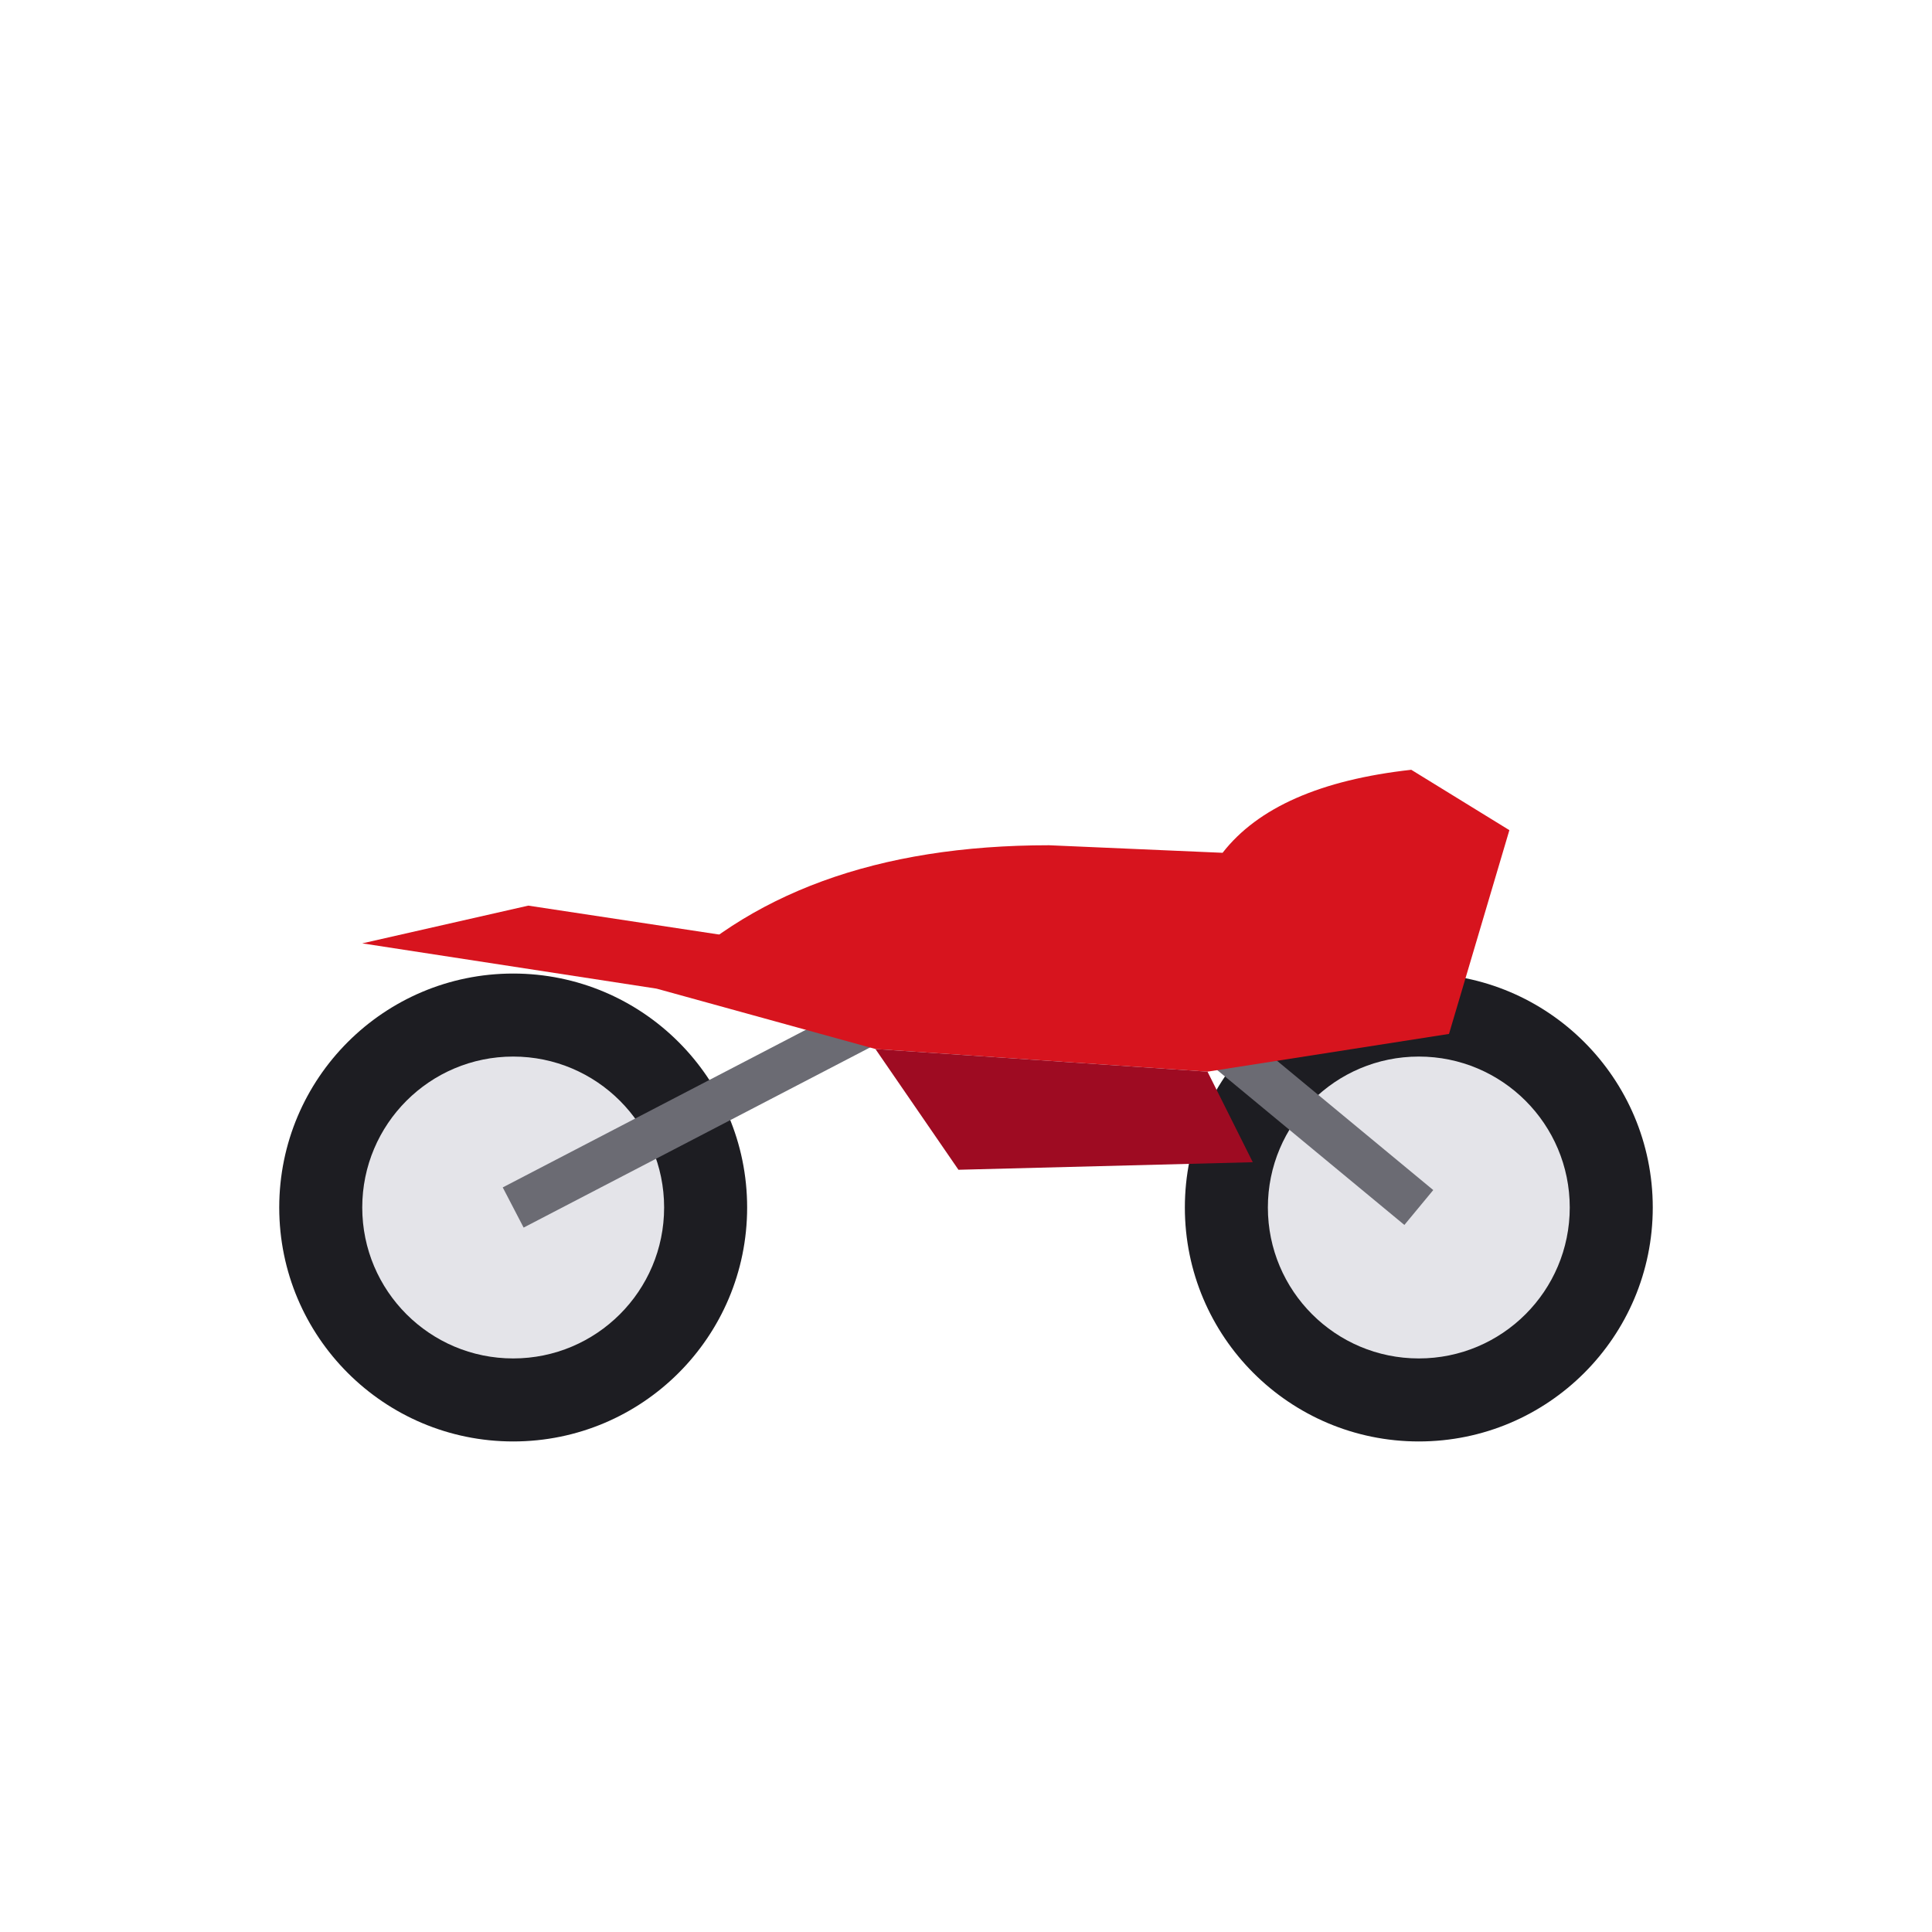
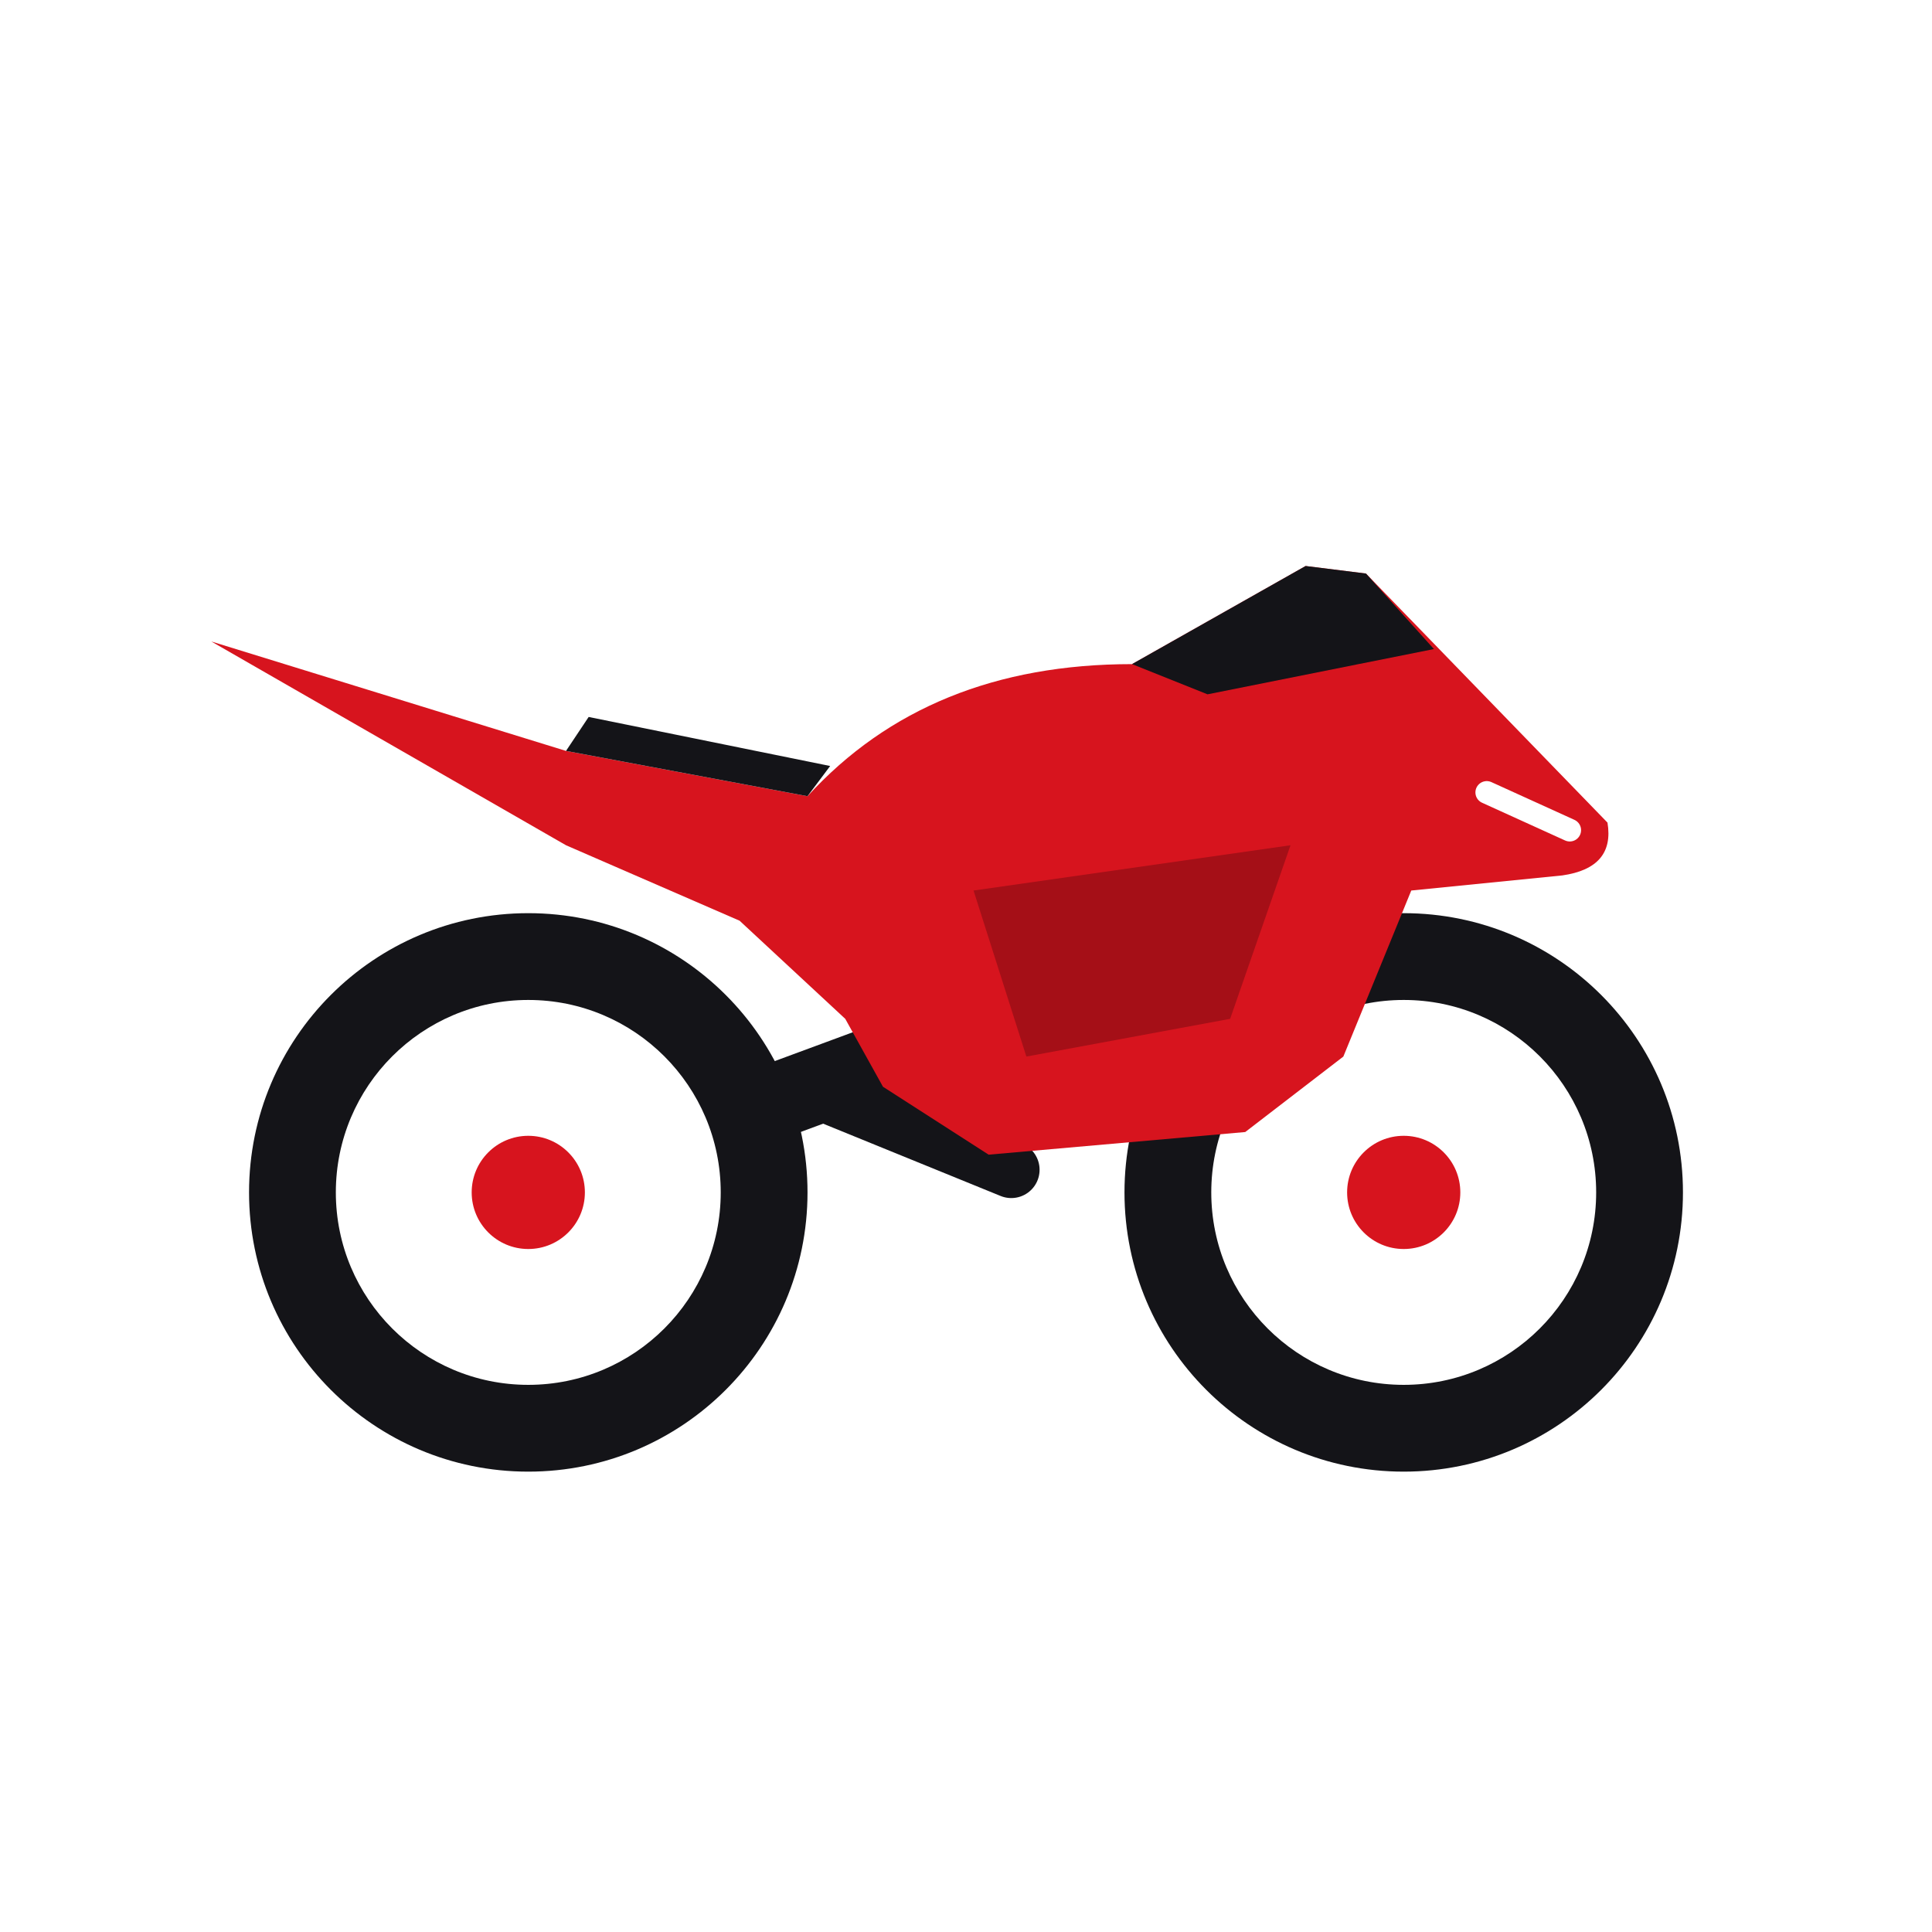
<svg xmlns="http://www.w3.org/2000/svg" viewBox="0 0 512 512">
-   <rect width="512" height="512" rx="0" fill="#ffffff" />
-   <g transform="translate(56 150) scale(1)">
-     <circle cx="80" cy="170" r="62" fill="#1d1d22" />
-     <circle cx="320" cy="170" r="62" fill="#1d1d22" />
-     <circle cx="80" cy="170" r="40" fill="#e4e4e9" />
-     <circle cx="320" cy="170" r="40" fill="#e4e4e9" />
-     <path d="M80 170 L180 118 L262 122 L320 170" stroke="#6b6b73" stroke-width="12" fill="none" stroke-linejoin="round" />
-     <path d="M118 112 Q154 74 222 74 L268 76 Q282 58 318 54 L344 70 L328 124 L264 134 L176 128 Z" fill="#d7141e" />
-     <path d="M176 128 L264 134 L276 158 L198 160 Z" fill="#9e0b22" />
-     <path d="M40 100 L118 112 L150 100 L84 90 Z" fill="#d7141e" />
+   <rect width="512" height="512" fill="#ffffff" />
+   <g transform="translate(0 -14)">
+     <path d="M140 330 L232 296" stroke="#141418" stroke-width="20" stroke-linecap="round" />
+     <path d="M372 330 L338 210" stroke="#141418" stroke-width="17" stroke-linecap="round" />
+     <path d="M214 302 L268 324" stroke="#141418" stroke-width="15" stroke-linecap="round" />
+     <g fill="#141418">
+       <circle cx="140" cy="330" r="74" />
+       <circle cx="372" cy="330" r="74" />
+     </g>
+     <g fill="#ffffff">
+       <circle cx="140" cy="330" r="51" />
+       <circle cx="372" cy="330" r="51" />
+     </g>
+     <g fill="#d7141e">
+       <circle cx="140" cy="330" r="15" />
+       <circle cx="372" cy="330" r="15" />
+     </g>
+     <path d="M56 184 L150 213 L214 225 Q246 190 300 190 L346 164 L362 166 L426 232 Q428 244 414 246 L374 250 L356 294 L330 314 L262 320 L234 302 L224 284 L196 258 L150 238 Z" fill="#d7141e" />
+     <path d="M150 213 L214 225 L220 217 L156 204 Z" fill="#141418" />
+     <path d="M300 190 L346 164 L362 166 L380 186 L320 198 Z" fill="#141418" />
+     <path d="M258 250 L342 238 L326 284 L272 294 Z" fill="#a50f17" />
+     <path d="M394 224 L416 234" stroke="#ffffff" stroke-width="6" stroke-linecap="round" />
  </g>
</svg>
